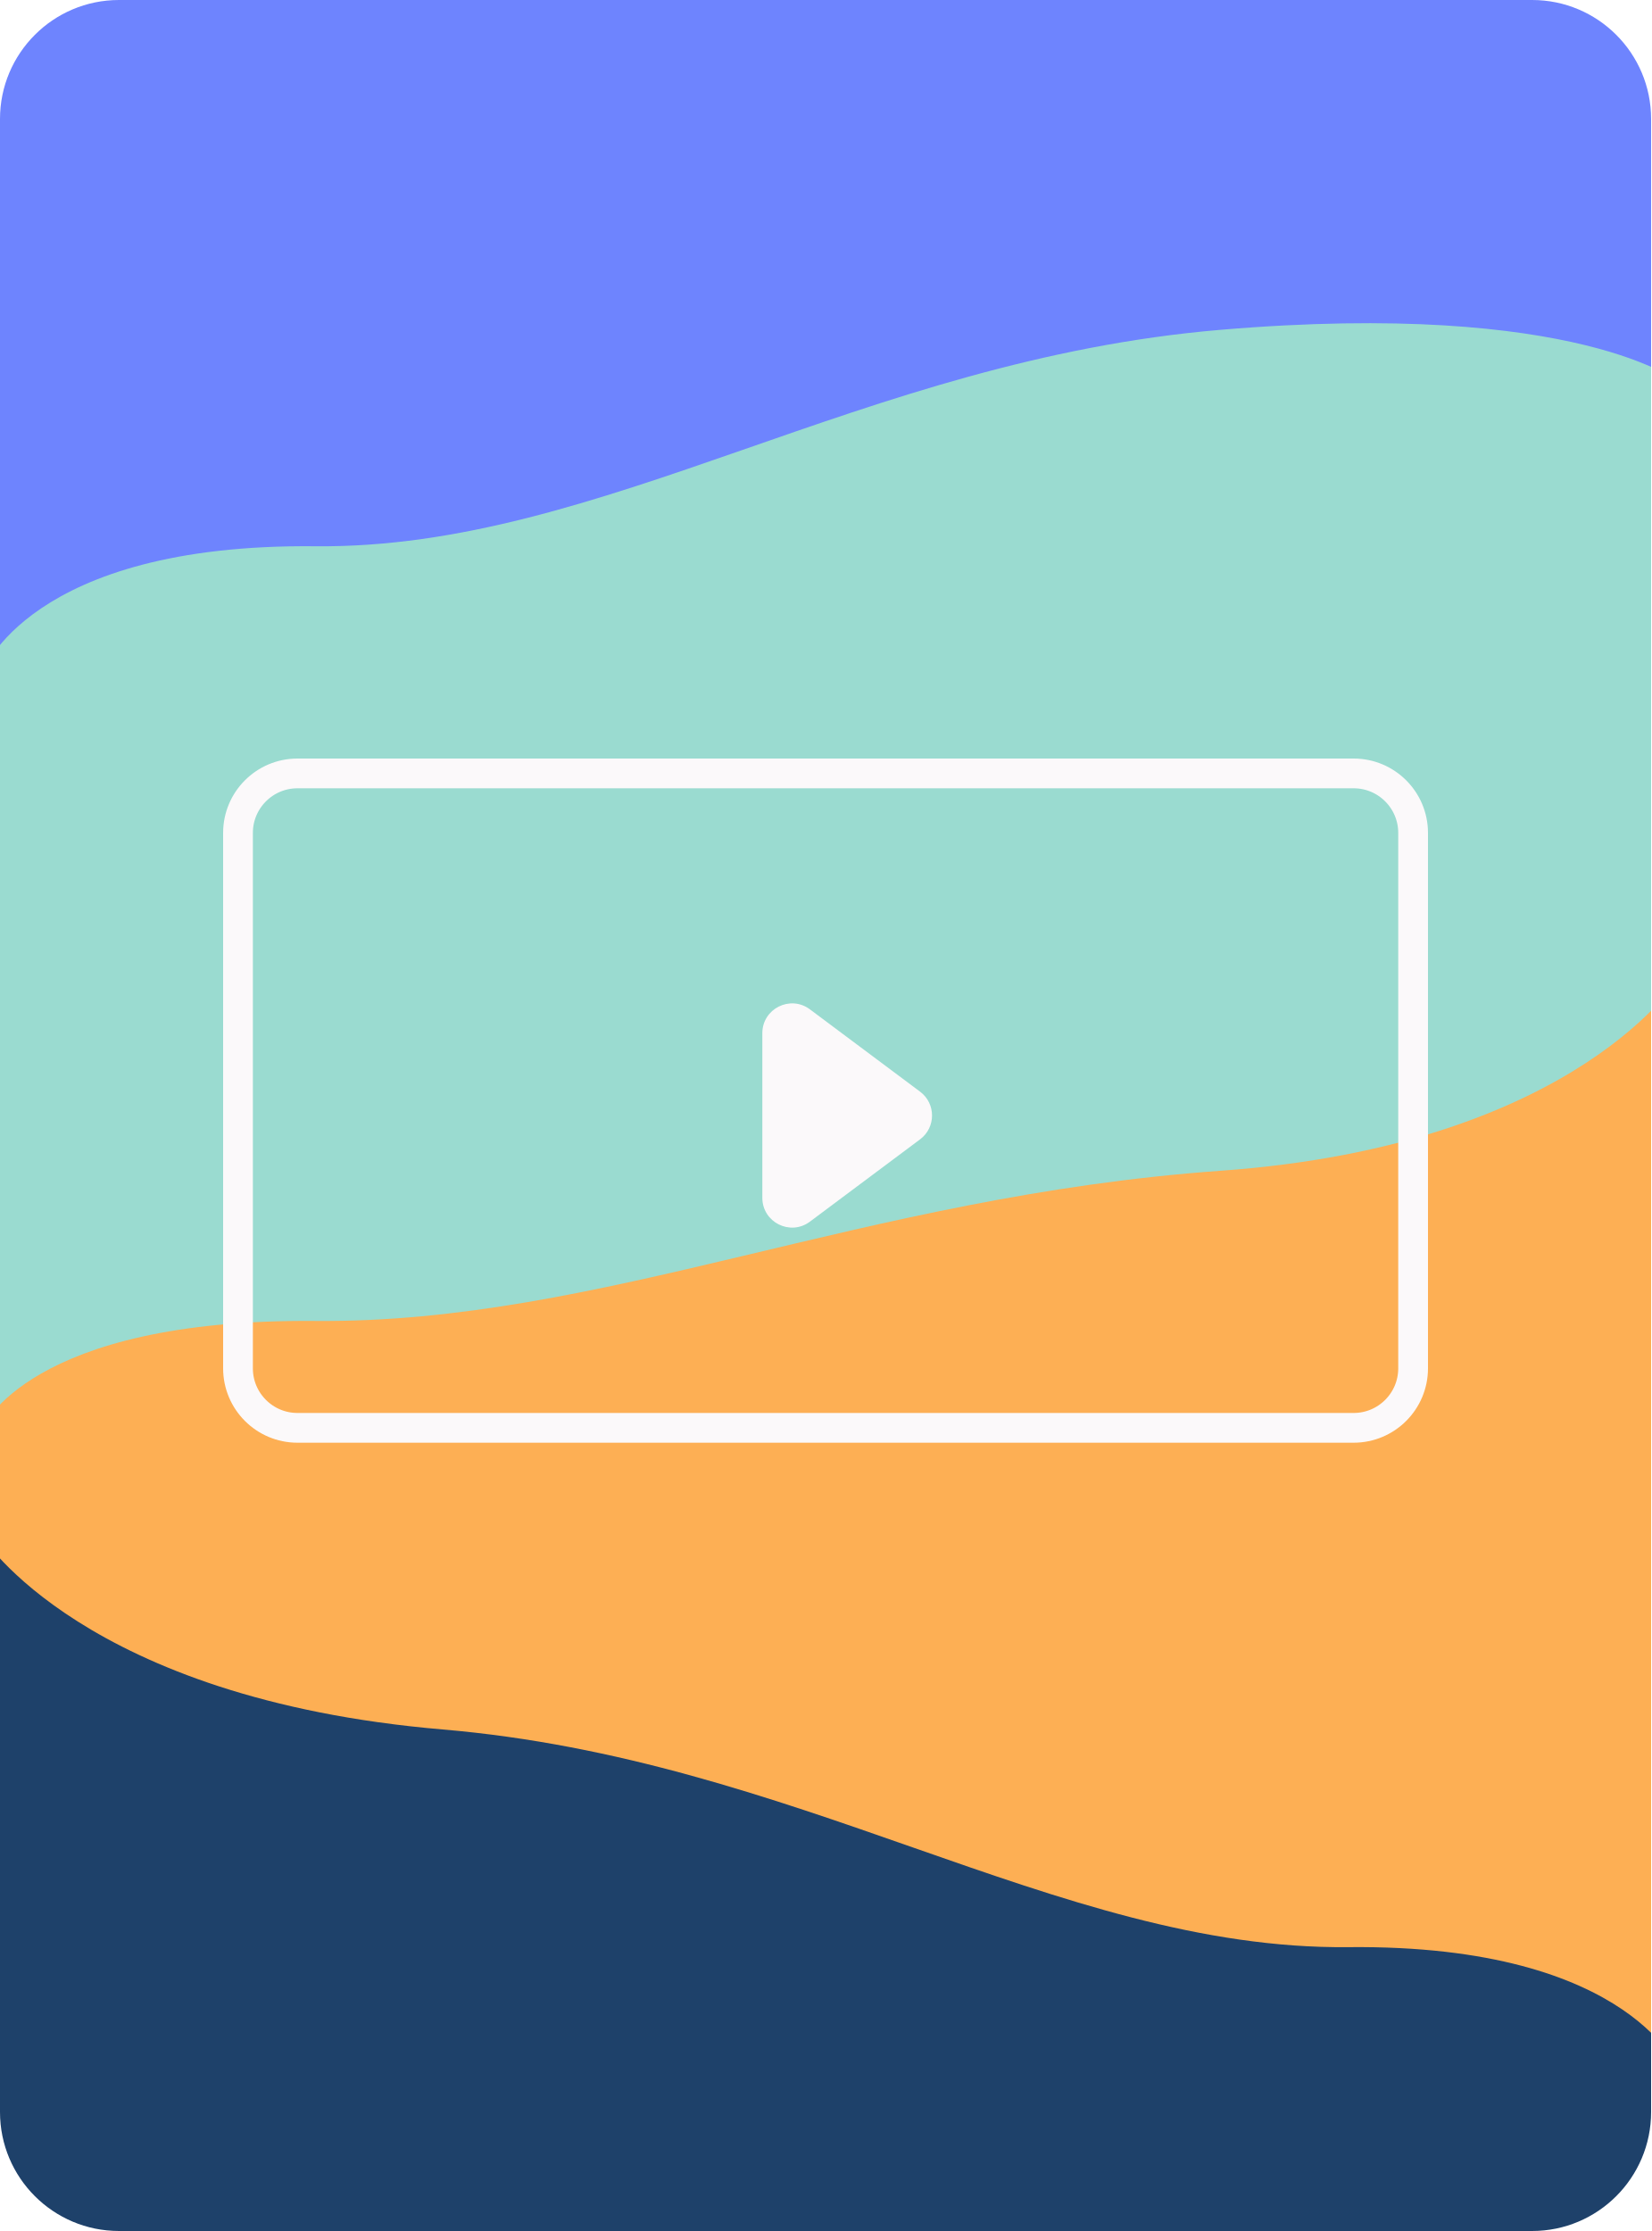
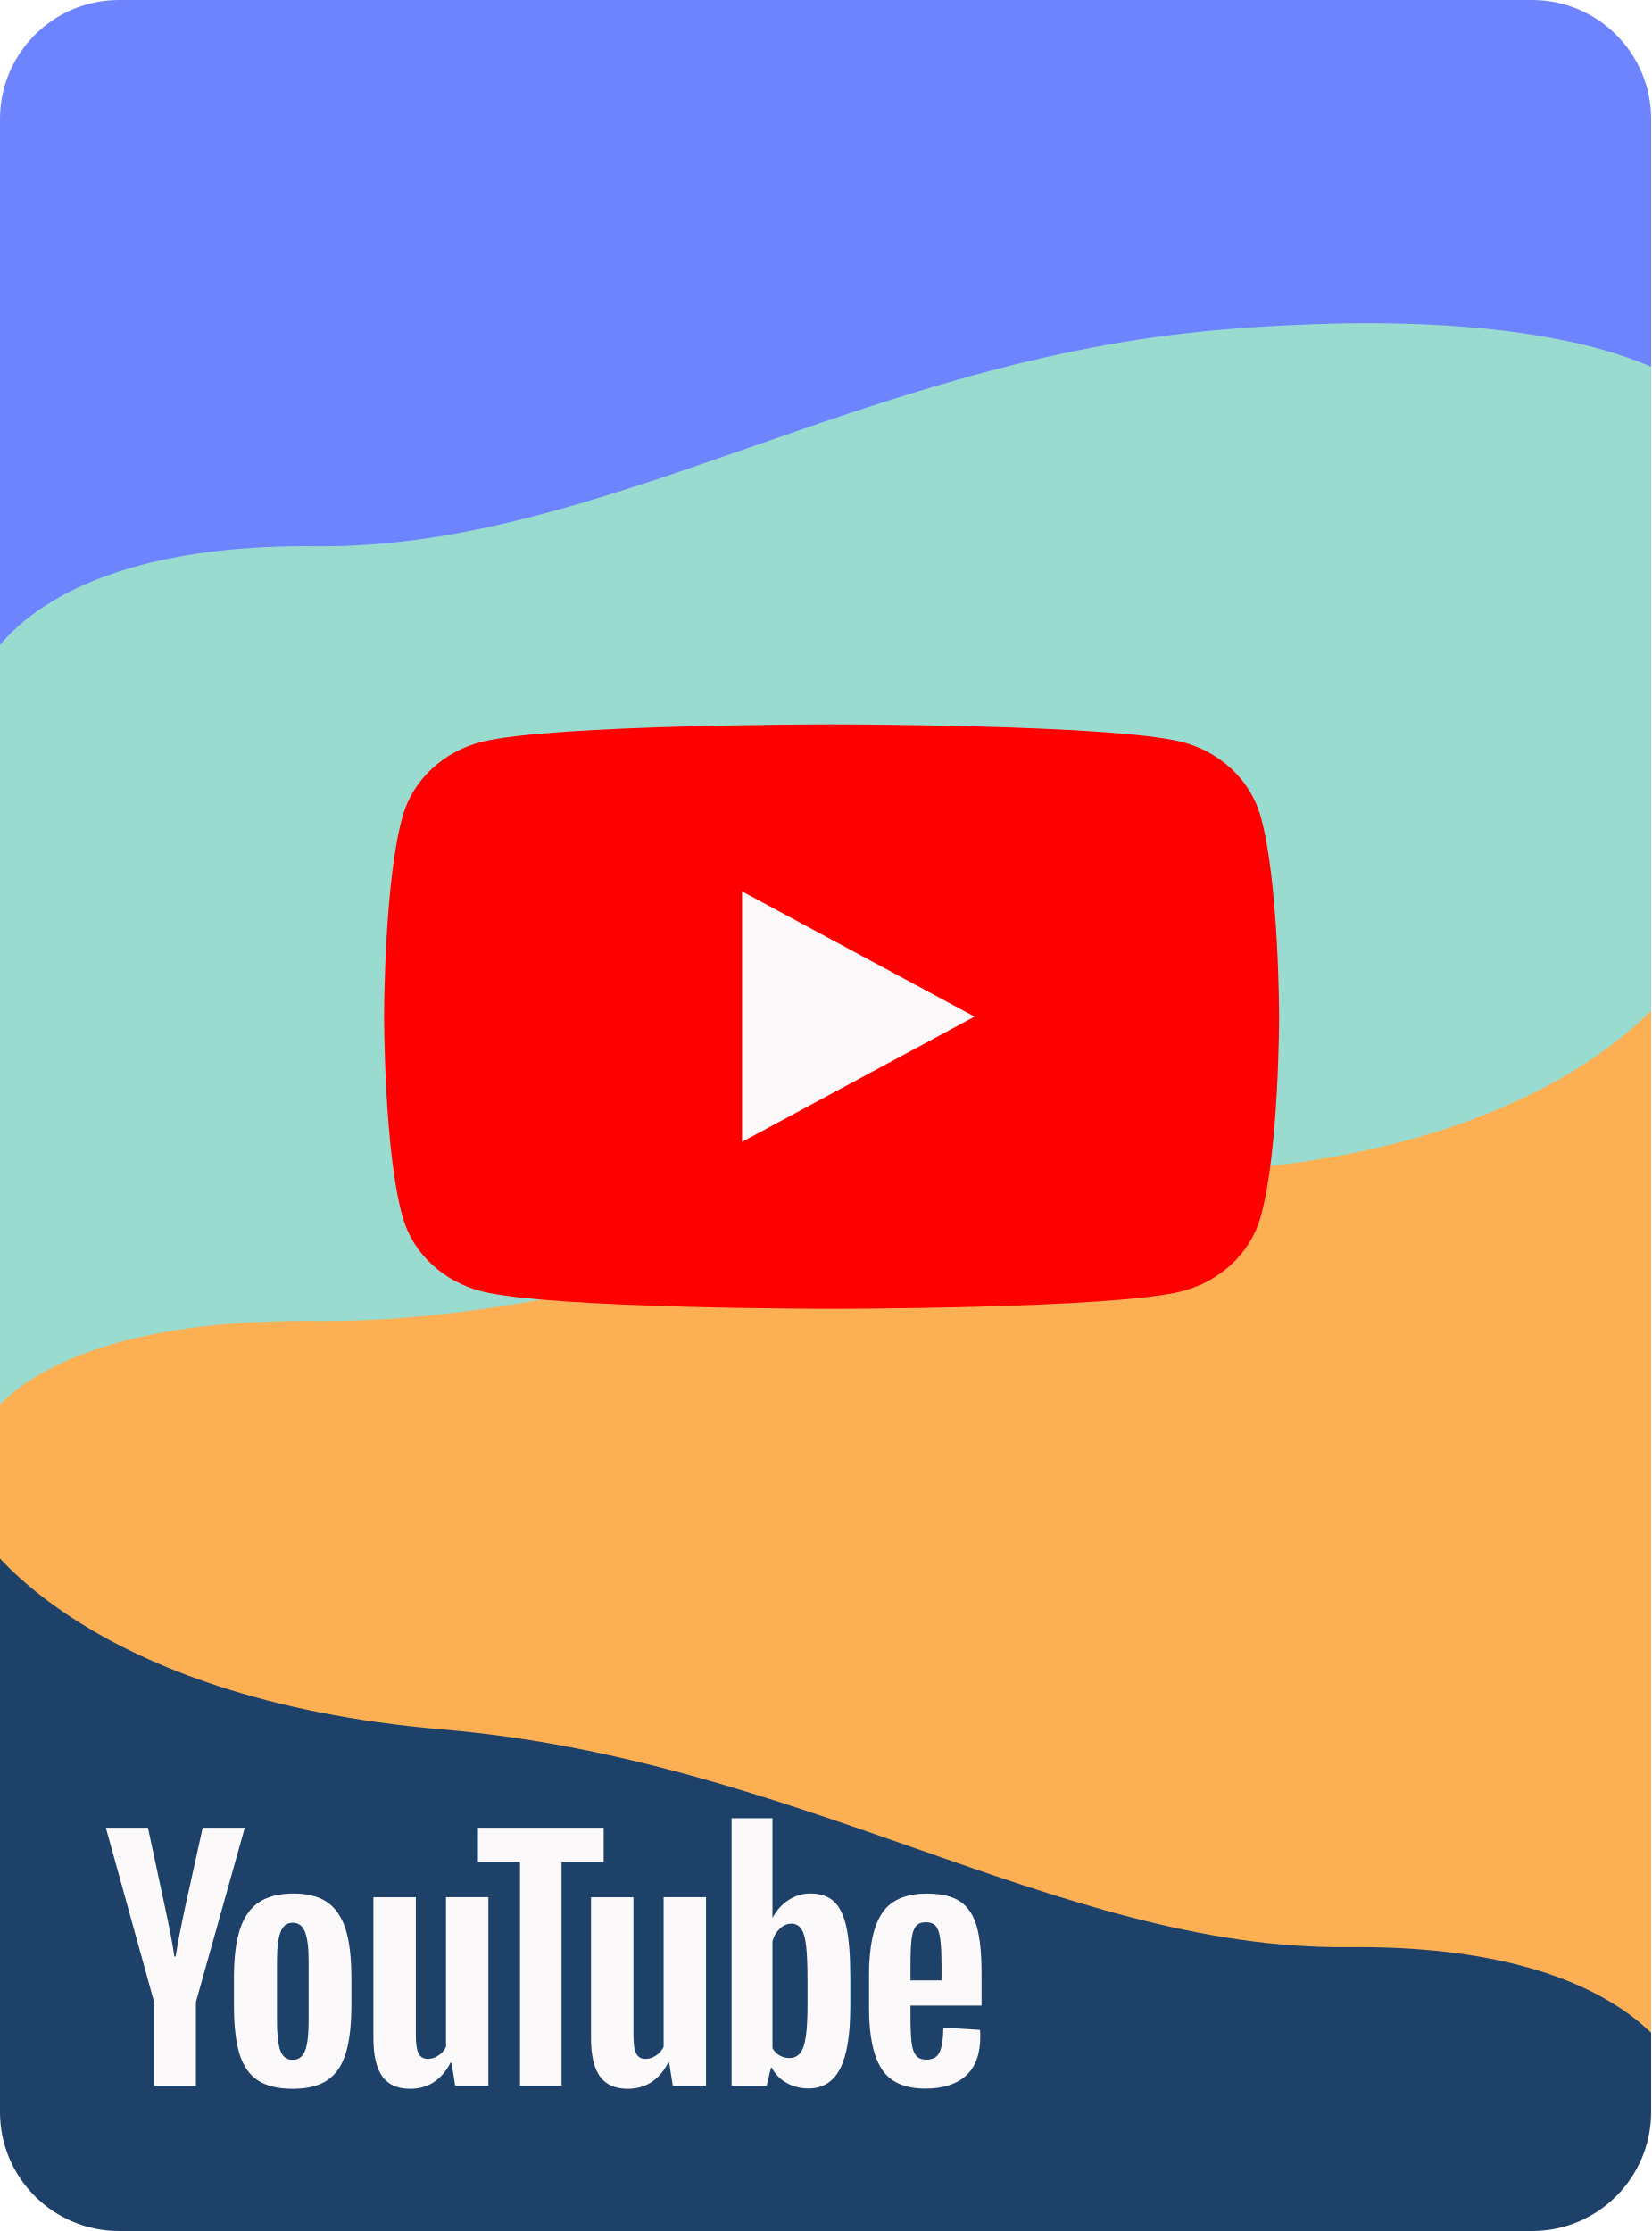
- <svg xmlns="http://www.w3.org/2000/svg" width="111" height="150" viewBox="0 0 111 150" fill="none">
-   <mask id="mask0" mask-type="alpha" maskUnits="userSpaceOnUse" x="0" y="0" width="111" height="150">
+ <svg xmlns="http://www.w3.org/2000/svg" width="111" height="150" fill="none" xml:space="preserve">
+   <mask id="a" mask-type="alpha" maskUnits="userSpaceOnUse" x="0" y="0" width="111" height="150">
    <rect width="111" height="150" rx="8" fill="#C4C4C4" />
  </mask>
-   <g mask="url(#mask0)">
-     <path d="M-1.16 98.855C-1.16 98.855 20.945 91.173 56.005 91.173C91.065 91.173 113.002 81.847 113.002 81.847V154.036H-1.16V98.855Z" fill="#1E416A" />
-     <path fill-rule="evenodd" clip-rule="evenodd" d="M-1.195 82.465C-1.18 82.423 1.915 73.752 21.17 73.947C31.02 74.046 40.382 70.772 50.399 67.269C60.01 63.907 70.224 60.335 82.049 59.331C106.199 57.28 113.01 62.947 113.01 62.947V54.113L113.01 54.113L113.01 139.445C113.01 139.445 109.946 130.72 90.644 130.915C80.794 131.015 71.432 127.736 61.415 124.228C51.804 120.862 41.59 117.286 29.765 116.28C5.615 114.226 -1.195 103.306 -1.195 103.306L-1.195 82.465Z" fill="#FDAF54" />
-     <path d="M113.001 12.442H96.026L-1.161 8.474V95.996C-1.161 95.996 1.901 88.649 21.196 88.814C40.491 88.979 57.912 80.445 82.053 78.716C106.193 76.987 113.001 65.569 113.001 65.569L113.001 12.442Z" fill="#9ADBD0" />
-     <path d="M113.001 -4.622H96.026H-1.161V45.208C-1.161 45.208 1.901 36.532 21.196 36.727C40.491 36.921 57.912 24.217 82.053 22.175C106.193 20.133 113.001 25.775 113.001 25.775L113.001 -4.622Z" fill="#6E84FE" />
-     <path d="M61.856 73.398C62.926 74.198 62.926 75.802 61.856 76.602L54.447 82.138C53.128 83.123 51.25 82.182 51.25 80.535L51.25 69.465C51.25 67.818 53.128 66.877 54.447 67.862L61.856 73.398Z" fill="#FBF9FA" />
-     <rect x="16" y="52" width="79" height="44" rx="4" stroke="#FBF9FA" stroke-width="2" />
+   <g mask="url(#a)">
+     <path d="M-1.16 98.855s22.105-7.682 57.165-7.682 56.997-9.326 56.997-9.326v72.189H-1.16V98.855Z" fill="#1E416A" />
+     <path fill-rule="evenodd" clip-rule="evenodd" d="M-1.195 82.465c.015-.042 3.11-8.713 22.365-8.518 9.85.1 19.212-3.175 29.229-6.678 9.611-3.362 19.825-6.934 31.65-7.938 24.15-2.051 30.961 3.616 30.961 3.616v-8.834 85.332s-3.064-8.725-22.366-8.53c-9.85.1-19.212-3.179-29.229-6.687-9.611-3.366-19.825-6.942-31.65-7.948-24.15-2.054-30.96-12.974-30.96-12.974v-20.84Z" fill="#FDAF54" />
+     <path d="M113.001 12.442H96.026L-1.161 8.474v87.522s3.062-7.347 22.357-7.182c19.295.165 36.716-8.37 60.857-10.098C106.193 76.986 113 65.569 113 65.569V12.442Z" fill="#9ADBD0" />
+     <path d="M113.001-4.622H-1.161v49.83s3.062-8.676 22.357-8.481c19.295.194 36.716-12.51 60.857-14.552 24.14-2.042 30.948 3.6 30.948 3.6V-4.622Z" fill="#6E84FE" />
+   </g>
+   <g class="style-scope yt-icon">
+     <g class="style-scope yt-icon">
+       <path d="M84.735 54.838c-.694-2.417-2.73-4.317-5.32-4.964-4.69-1.173-23.508-1.173-23.508-1.173s-18.817 0-23.507 1.173c-2.59.647-4.627 2.547-5.32 4.964-1.258 4.376-1.258 13.513-1.258 13.513s0 9.137 1.258 13.513c.693 2.417 2.73 4.317 5.32 4.963 4.69 1.174 23.507 1.174 23.507 1.174s18.817 0 23.508-1.174c2.59-.646 4.626-2.546 5.32-4.963 1.258-4.376 1.258-13.513 1.258-13.513s-.005-9.137-1.258-13.513z" class="style-scope yt-icon" fill="red" />
+       <path d="m49.884 76.772 15.633-8.42-15.633-8.42Z" class="style-scope yt-icon" fill="#FBF9FA" />
+     </g>
+     <g class="style-scope yt-icon" fill="#FBF9FA">
+       <g class="style-scope yt-icon">
+         <path d="m10.361 134.606-3.245-11.72h2.831l1.138 5.313c.29 1.309.502 2.425.64 3.348h.083c.095-.662.31-1.77.64-3.329l1.178-5.332h2.831l-3.286 11.72v5.623H10.36v-5.623zm6.948 5.251c-.571-.385-.978-.985-1.22-1.799-.241-.813-.362-1.894-.362-3.245v-1.84c0-1.363.138-2.46.414-3.285.276-.825.706-1.43 1.291-1.808.586-.378 1.354-.569 2.306-.569.937 0 1.687.193 2.253.578.564.386.978.99 1.24 1.809.261.82.392 1.912.392 3.276v1.839c0 1.351-.128 2.436-.383 3.255-.254.82-.668 1.42-1.24 1.798-.57.379-1.346.57-2.324.57-1.009.001-1.796-.194-2.367-.58zm3.202-1.984c.157-.414.238-1.088.238-2.025v-3.947c0-.91-.078-1.575-.238-1.994-.16-.421-.438-.63-.837-.63-.386 0-.66.209-.816.63-.16.421-.238 1.085-.238 1.994v3.947c0 .937.076 1.613.228 2.025.152.414.426.62.826.62.4 0 .678-.206.837-.62zm12.322 2.358h-2.232l-.247-1.551h-.062c-.607 1.17-1.515 1.756-2.729 1.756-.84 0-1.46-.276-1.86-.826-.4-.552-.6-1.413-.6-2.584v-9.467h2.853v9.3c0 .567.062.969.185 1.21.124.24.331.36.621.36.248 0 .486-.075.714-.228a1.42 1.42 0 0 0 .507-.578v-10.066h2.85z" class="style-scope yt-icon" />
+         <path d="M40.582 125.182h-2.83v15.048H34.96v-15.048h-2.83v-2.294h8.453z" class="style-scope yt-icon" />
+         <path d="M47.463 140.231h-2.232l-.247-1.551h-.062c-.607 1.17-1.516 1.756-2.729 1.756-.84 0-1.46-.276-1.86-.826-.4-.552-.6-1.413-.6-2.584v-9.467h2.853v9.3c0 .567.061.969.185 1.21.124.24.33.36.621.36.248 0 .486-.075.714-.228.228-.152.395-.345.507-.578v-10.066h2.85zm9.441-10.647c-.174-.8-.452-1.378-.838-1.737-.385-.36-.916-.538-1.591-.538-.524 0-1.014.148-1.468.445a3.02 3.02 0 0 0-1.054 1.168h-.022v-6.676h-2.748v17.982h2.356l.29-1.199h.062c.221.428.552.764.992 1.014.44.247.93.371 1.468.371.964 0 1.675-.445 2.13-1.332.454-.89.682-2.277.682-4.166v-2.006c0-1.416-.088-2.527-.26-3.326zm-2.615 5.17c0 .923-.038 1.646-.114 2.17-.076.523-.202.897-.383 1.115a.882.882 0 0 1-.723.331 1.31 1.31 0 0 1-.652-.166c-.2-.11-.362-.276-.486-.495v-7.193c.095-.345.262-.625.498-.847.233-.221.49-.33.763-.33a.77.77 0 0 1 .671.34c.16.228.27.609.331 1.147.062.537.093 1.301.093 2.293v1.635zm6.921.73c0 .814.024 1.423.072 1.83.047.407.147.702.3.89.152.185.385.278.701.278.426 0 .721-.167.878-.497.16-.331.245-.883.26-1.654l2.46.145c.014.11.021.262.021.455 0 1.17-.321 2.046-.961 2.624-.64.578-1.547.868-2.717.868-1.406 0-2.391-.44-2.955-1.322-.566-.883-.847-2.246-.847-4.093v-2.212c0-1.901.292-3.29.878-4.166.585-.876 1.587-1.314 3.007-1.314.978 0 1.73.179 2.253.538.524.36.892.916 1.106 1.675.215.759.322 1.806.322 3.143v2.17H61.21Zm.362-5.972c-.145.179-.24.471-.29.878-.048.407-.072 1.023-.072 1.851v.91h2.087v-.91c0-.813-.029-1.43-.083-1.85-.055-.422-.155-.717-.3-.89-.145-.172-.37-.26-.671-.26-.305.002-.528.093-.671.271Z" class="style-scope yt-icon" />
+       </g>
+     </g>
  </g>
</svg>
